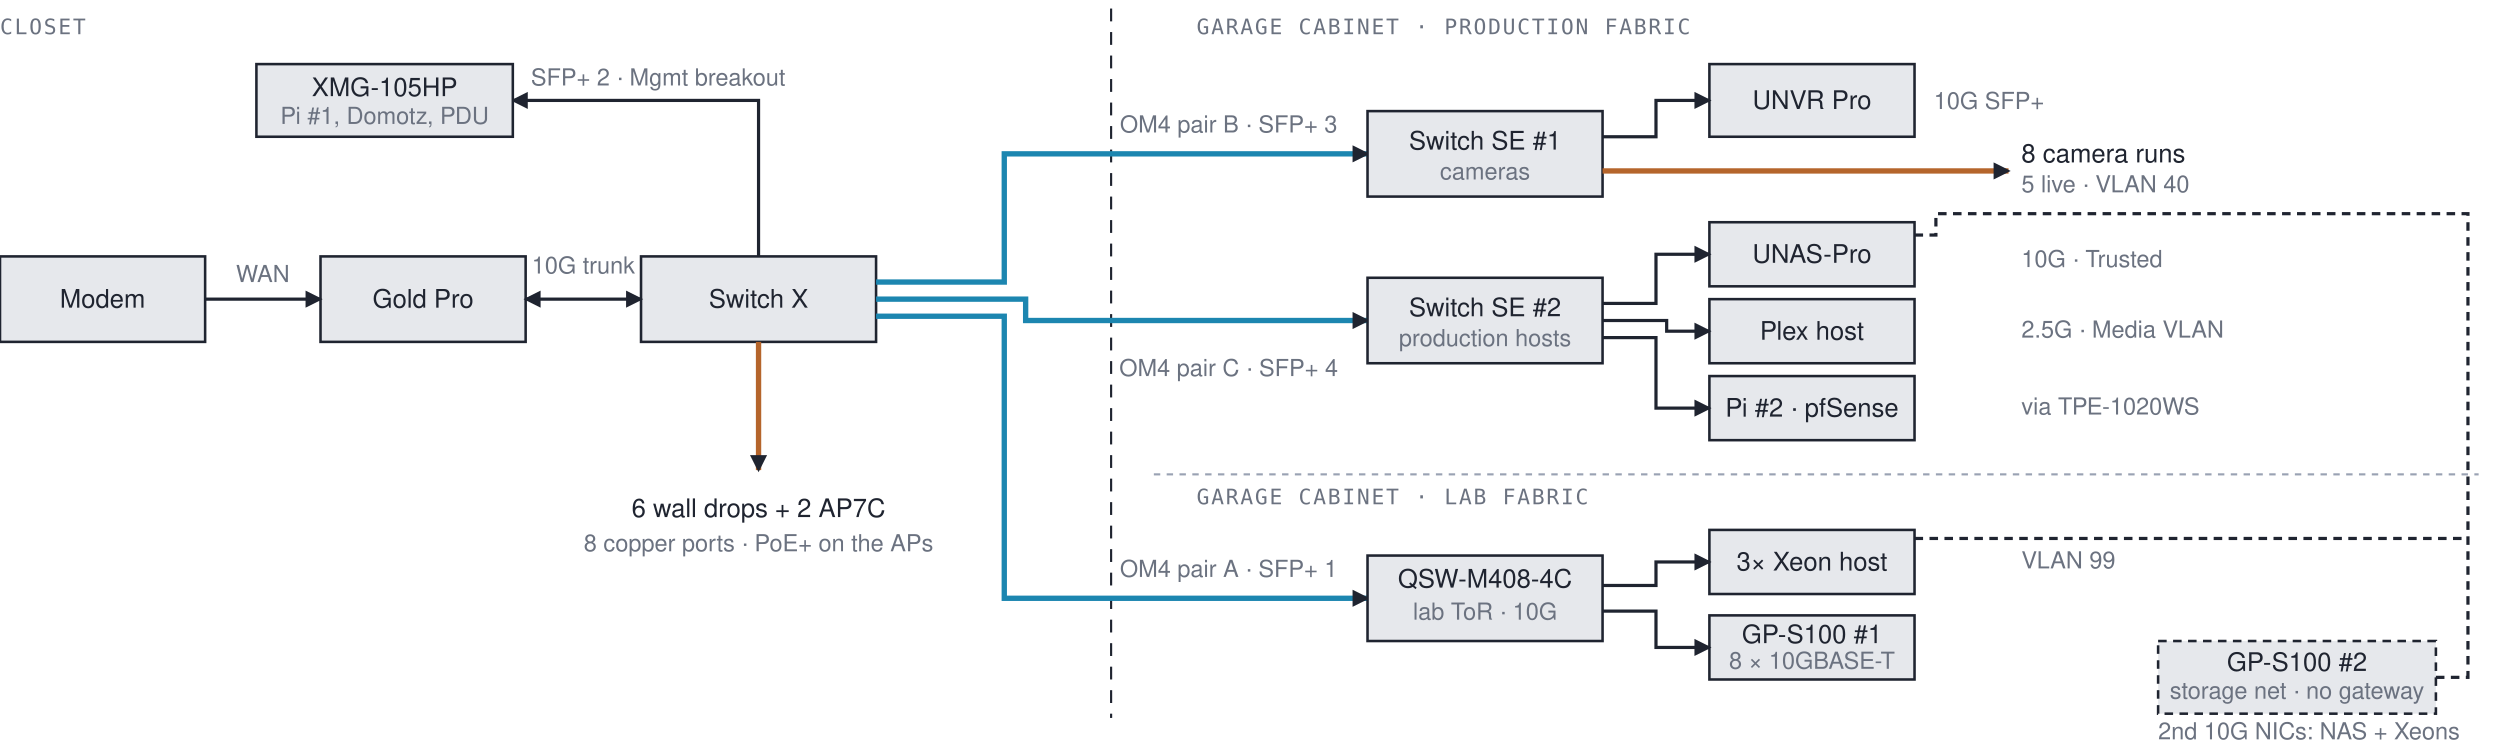
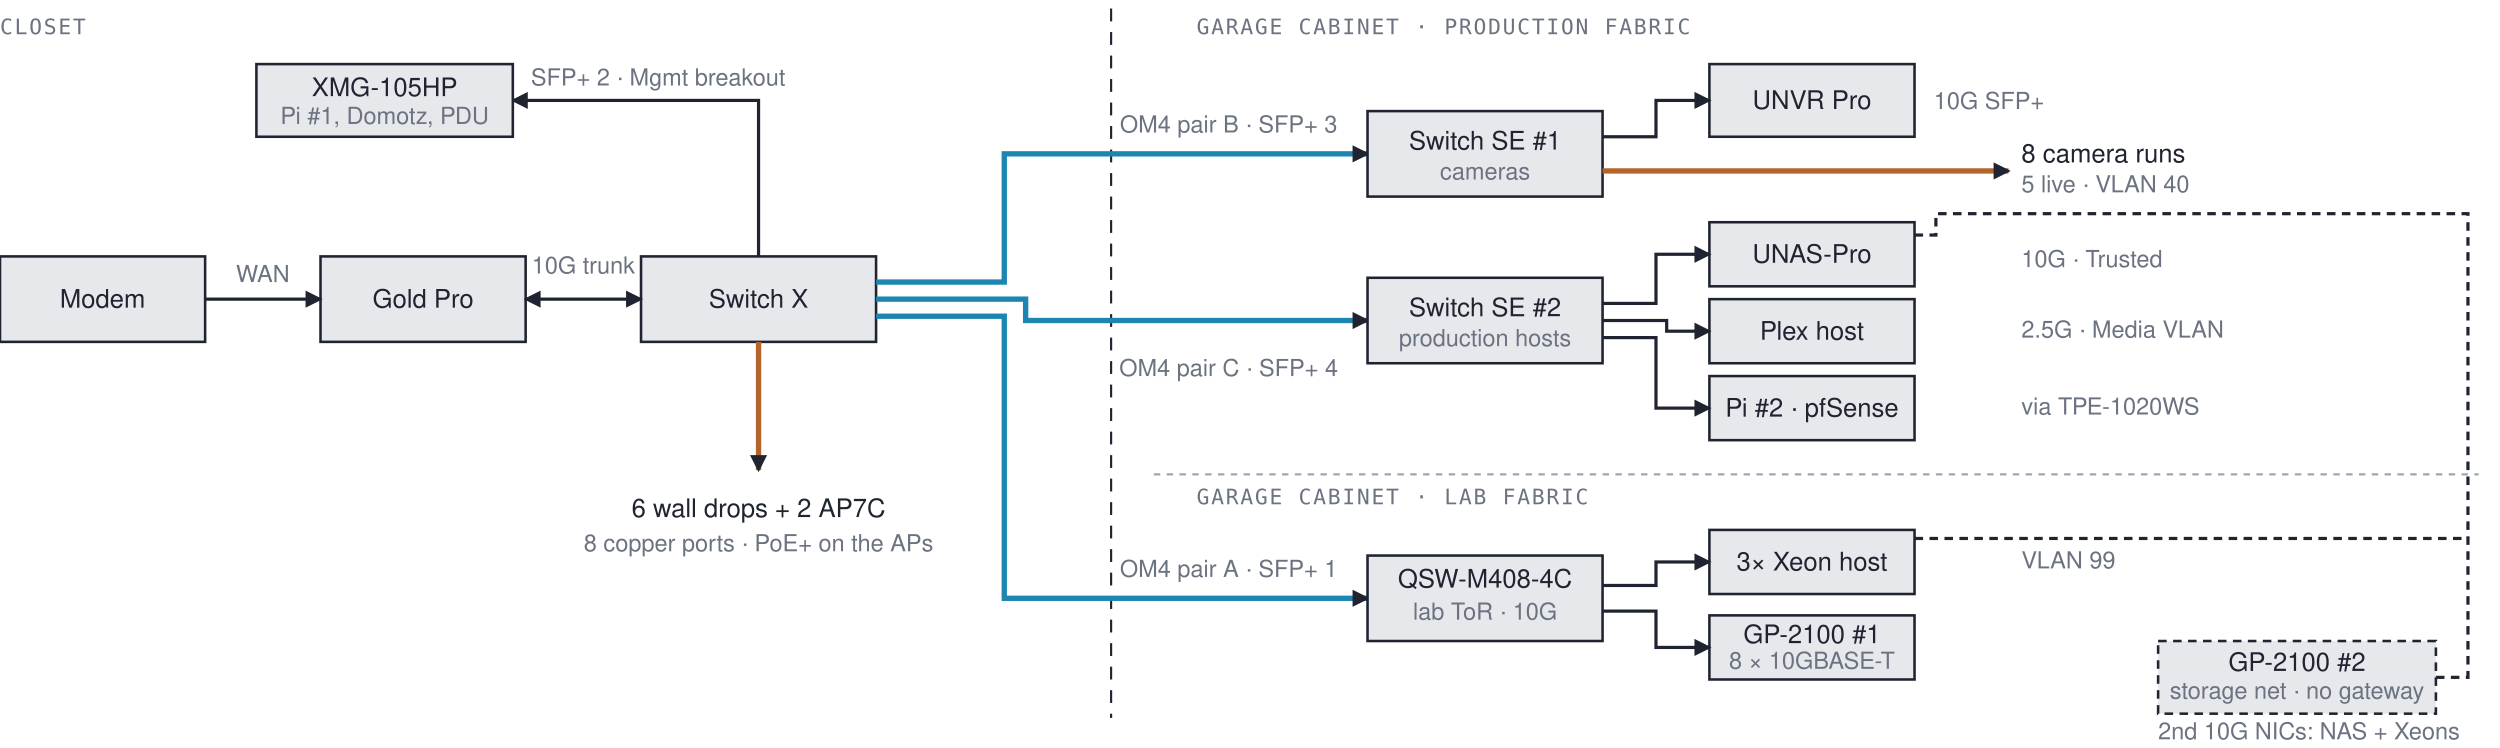
<svg xmlns="http://www.w3.org/2000/svg" style="background:#f7f7f5" viewBox="0 0 1170 350" role="img" aria-label="Signal path: modem to Gold Pro to Switch X in the closet; Switch X copper to six wall drops and two AP7Cs; three OM4 fiber pairs to the garage cabinet. Pair B feeds Switch SE 1 with the eight camera runs and the UNVR Pro; pair C feeds Switch SE 2 with the UNAS-Pro, the Plex host, a Pi-hole and pfSense. Pair A feeds the lab fabric: the owned QNAP QSW-M408-4C with three Xeon hosts and a GiGaPlus copper switch; a second copper switch is an isolated storage network between the NAS and the Xeons.">
  <style>
  svg { font-family: -apple-system, "Segoe UI", Helvetica, Arial, sans-serif; }
  .lbl { font-size: 12px; fill: #1f2430; }
  .lbl-2 { font-size: 11px; fill: #6b7280; }
  .edge { stroke: #1f2430; stroke-width: 1.5; fill: none; }
  .edge-c { stroke: #b5652b; stroke-width: 2.5; fill: none; }
  .edge-f { stroke: #1c86b0; stroke-width: 2.5; fill: none; }
  .node { fill: #e6e8ec; stroke: #1f2430; stroke-width: 1.2; }
  .lane { font-family: ui-monospace, Menlo, monospace; font-size: 10px; fill: #6b7280; letter-spacing: 0.08em; }
</style>
  <defs>
    <marker id="a2" viewBox="0 0 8 8" refX="7" refY="4" markerWidth="8" markerHeight="8" markerUnits="userSpaceOnUse" orient="auto-start-reverse">
      <path d="M0,0 L8,4 L0,8 z" fill="#1f2430" />
    </marker>
  </defs>
  <text x="0" y="16" class="lane">CLOSET</text>
  <text x="560" y="16" class="lane">GARAGE CABINET · PRODUCTION FABRIC</text>
  <text x="560" y="236" class="lane">GARAGE CABINET · LAB FABRIC</text>
  <line x1="520" y1="4" x2="520" y2="336" stroke="#1f2430" stroke-width="1" stroke-dasharray="6 5" />
  <line x1="540" y1="222" x2="1160" y2="222" stroke="#9aa2b3" stroke-width="1" stroke-dasharray="3 3" />
  <rect x="0" y="120" width="96" height="40" class="node" />
  <text x="48" y="144" class="lbl" text-anchor="middle">Modem</text>
  <rect x="150" y="120" width="96" height="40" class="node" />
  <text x="198" y="144" class="lbl" text-anchor="middle">Gold Pro</text>
  <rect x="300" y="120" width="110" height="40" class="node" />
  <text x="355" y="144" class="lbl" text-anchor="middle">Switch X</text>
  <line x1="96" y1="140" x2="150" y2="140" class="edge" marker-end="url(#a2)" />
  <text x="123" y="132" class="lbl-2" text-anchor="middle">WAN</text>
  <line x1="246" y1="140" x2="300" y2="140" class="edge" marker-end="url(#a2)" marker-start="url(#a2)" />
  <text x="273" y="128" class="lbl-2" text-anchor="middle">10G trunk</text>
  <path d="M355,160 L355,220" class="edge-c" marker-end="url(#a2)" />
  <text x="355" y="242" class="lbl" text-anchor="middle">6 wall drops + 2 AP7C</text>
  <text x="355" y="258" class="lbl-2" text-anchor="middle">8 copper ports · PoE+ on the APs</text>
  <path d="M355,120 L355,47 L240,47" class="edge" marker-end="url(#a2)" />
  <text x="308" y="40" class="lbl-2" text-anchor="middle">SFP+ 2 · Mgmt breakout</text>
  <rect x="120" y="30" width="120" height="34" class="node" />
  <text x="180" y="45" class="lbl" text-anchor="middle">XMG-105HP</text>
  <text x="180" y="58" class="lbl-2" text-anchor="middle">Pi #1, Domotz, PDU</text>
  <path d="M410,132 L470,132 L470,72 L640,72" class="edge-f" marker-end="url(#a2)" />
  <text x="575" y="62" class="lbl-2" text-anchor="middle">OM4 pair B · SFP+ 3</text>
  <path d="M410,140 L480,140 L480,150 L640,150" class="edge-f" marker-end="url(#a2)" />
  <text x="575" y="176" class="lbl-2" text-anchor="middle">OM4 pair C · SFP+ 4</text>
  <path d="M410,148 L470,148 L470,280 L640,280" class="edge-f" marker-end="url(#a2)" />
  <text x="575" y="270" class="lbl-2" text-anchor="middle">OM4 pair A · SFP+ 1</text>
  <rect x="640" y="52" width="110" height="40" class="node" />
  <text x="695" y="70" class="lbl" text-anchor="middle">Switch SE #1</text>
  <text x="695" y="84" class="lbl-2" text-anchor="middle">cameras</text>
  <rect x="640" y="130" width="110" height="40" class="node" />
  <text x="695" y="148" class="lbl" text-anchor="middle">Switch SE #2</text>
  <text x="695" y="162" class="lbl-2" text-anchor="middle">production hosts</text>
  <rect x="800" y="30" width="96" height="34" class="node" />
  <text x="848" y="51" class="lbl" text-anchor="middle">UNVR Pro</text>
  <path d="M750,64 L775,64 L775,47 L800,47" class="edge" marker-end="url(#a2)" />
  <text x="905" y="51" class="lbl-2">10G SFP+</text>
  <path d="M750,80 L940,80" class="edge-c" marker-end="url(#a2)" />
  <text x="946" y="76" class="lbl">8 camera runs</text>
  <text x="946" y="90" class="lbl-2">5 live · VLAN 40</text>
  <rect x="800" y="104" width="96" height="30" class="node" />
  <text x="848" y="123" class="lbl" text-anchor="middle">UNAS-Pro</text>
  <rect x="800" y="140" width="96" height="30" class="node" />
  <text x="848" y="159" class="lbl" text-anchor="middle">Plex host</text>
  <rect x="800" y="176" width="96" height="30" class="node" />
  <text x="848" y="195" class="lbl" text-anchor="middle">Pi #2 · pfSense</text>
  <path d="M750,142 L775,142 L775,119 L800,119" class="edge" marker-end="url(#a2)" />
  <path d="M750,150 L780,150 L780,155 L800,155" class="edge" marker-end="url(#a2)" />
  <path d="M750,158 L775,158 L775,191 L800,191" class="edge" marker-end="url(#a2)" />
  <text x="946" y="125" class="lbl-2">10G · Trusted</text>
  <text x="946" y="158" class="lbl-2">2.5G · Media VLAN</text>
  <text x="946" y="194" class="lbl-2">via TPE-1020WS</text>
  <rect x="640" y="260" width="110" height="40" class="node" />
  <text x="695" y="275" class="lbl" text-anchor="middle">QSW-M408-4C</text>
  <text x="695" y="290" class="lbl-2" text-anchor="middle">lab ToR · 10G</text>
  <rect x="800" y="248" width="96" height="30" class="node" />
  <text x="848" y="267" class="lbl" text-anchor="middle">3× Xeon host</text>
  <rect x="800" y="288" width="96" height="30" class="node" />
-   <text x="848" y="301" class="lbl" text-anchor="middle">GP-S100 #1</text>
+   <text x="848" y="301" class="lbl" text-anchor="middle">GP-2100 #1</text>
  <text x="848" y="313" class="lbl-2" text-anchor="middle">8 × 10GBASE-T</text>
  <path d="M750,274 L775,274 L775,263 L800,263" class="edge" marker-end="url(#a2)" />
  <path d="M750,286 L775,286 L775,303 L800,303" class="edge" marker-end="url(#a2)" />
  <text x="946" y="266" class="lbl-2">VLAN 99</text>
  <rect x="1010" y="300" width="130" height="34" class="node" stroke-dasharray="4 3" />
-   <text x="1075" y="314" class="lbl" text-anchor="middle">GP-S100 #2</text>
+   <text x="1075" y="314" class="lbl" text-anchor="middle">GP-2100 #2</text>
  <text x="1075" y="327" class="lbl-2" text-anchor="middle">storage net · no gateway</text>
  <path d="M896,110 L906,110 L906,100 L1155,100 L1155,317 L1140,317" class="edge" stroke-dasharray="4 3" />
  <path d="M896,252 L1155,252" class="edge" stroke-dasharray="4 3" />
  <text x="1010" y="346" class="lbl-2">2nd 10G NICs: NAS + Xeons</text>
</svg>
